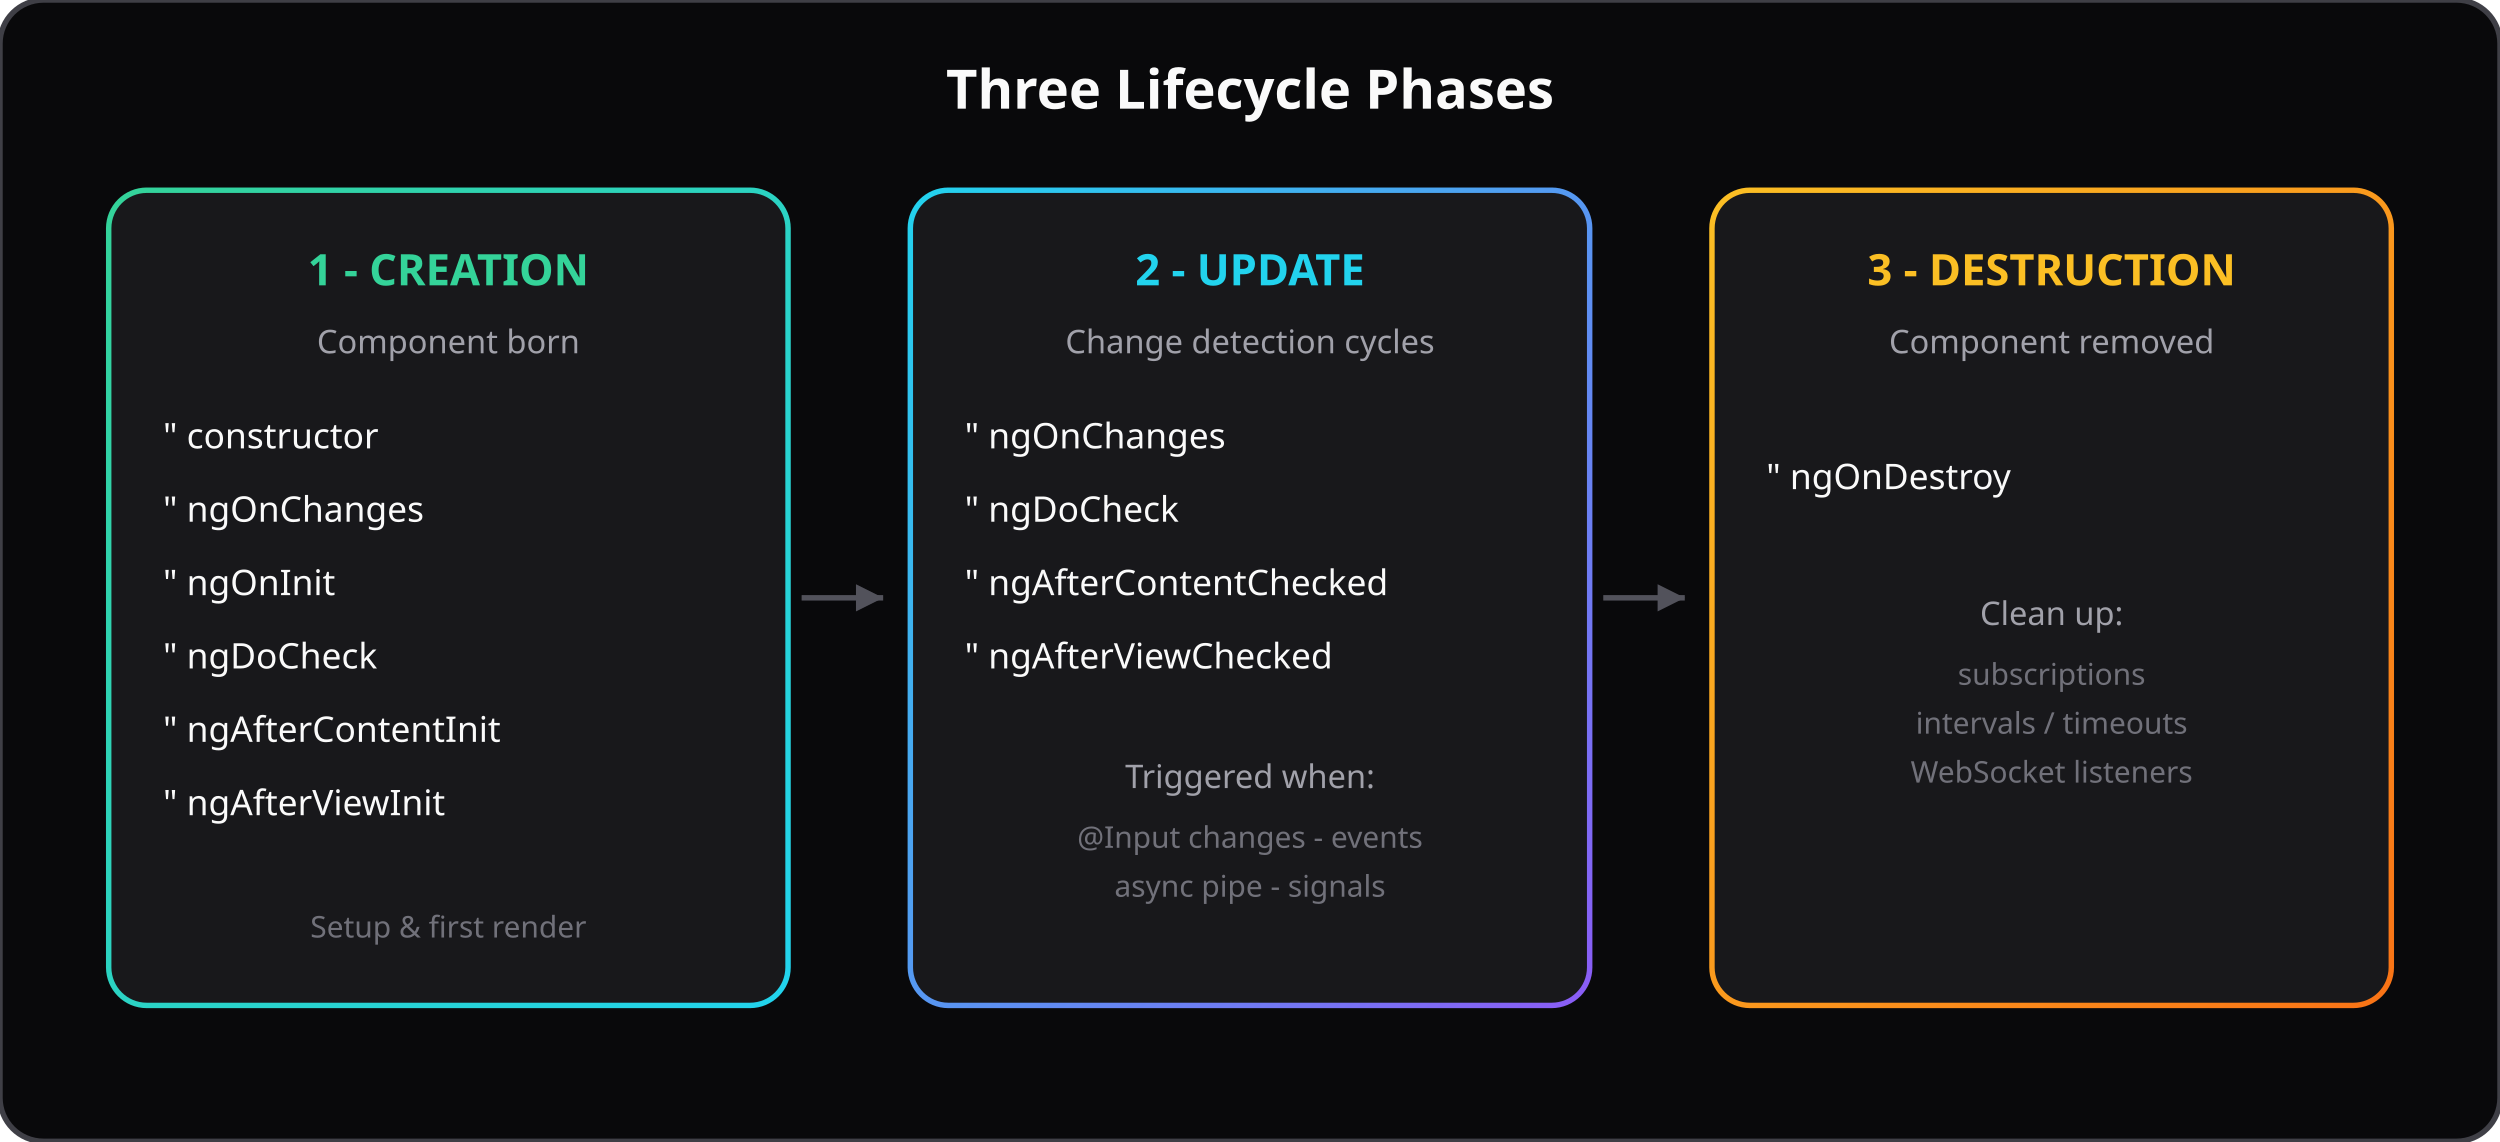
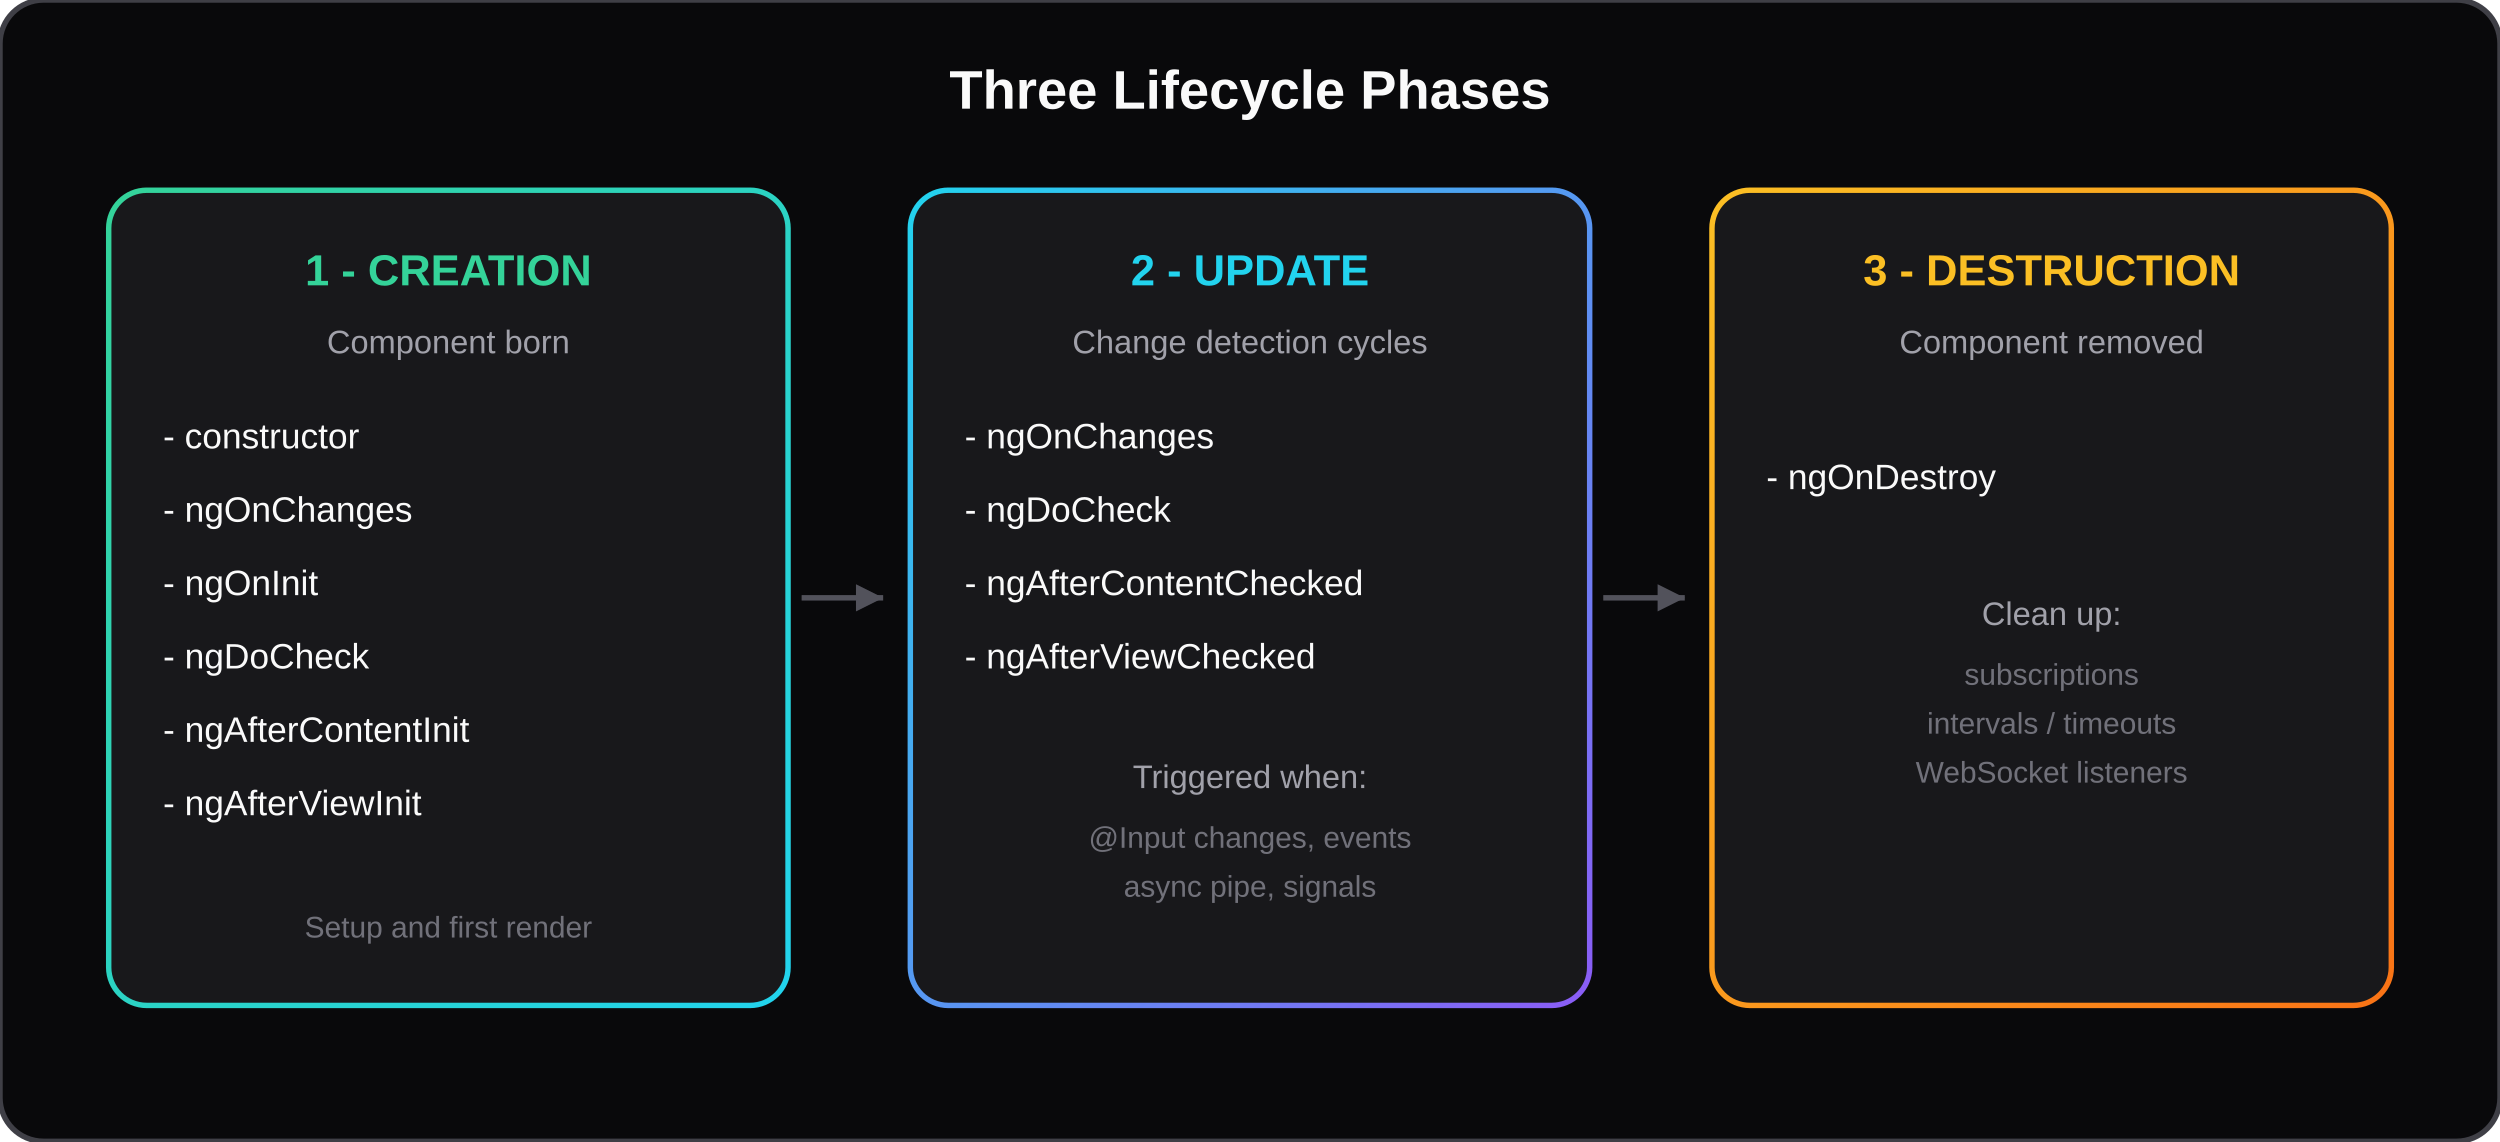
<svg xmlns="http://www.w3.org/2000/svg" viewBox="0 0 920 420" role="img" aria-label="Angular lifecycle phases diagram">
  <defs>
    <linearGradient id="g1" x1="0%" y1="0%" x2="100%" y2="100%">
      <stop offset="0%" stop-color="#34d399" />
      <stop offset="100%" stop-color="#22d3ee" />
    </linearGradient>
    <linearGradient id="g2" x1="0%" y1="0%" x2="100%" y2="100%">
      <stop offset="0%" stop-color="#22d3ee" />
      <stop offset="100%" stop-color="#8b5cf6" />
    </linearGradient>
    <linearGradient id="g3" x1="0%" y1="0%" x2="100%" y2="100%">
      <stop offset="0%" stop-color="#fbbf24" />
      <stop offset="100%" stop-color="#f97316" />
    </linearGradient>
  </defs>
  <rect width="920" height="420" rx="16" fill="#09090b" stroke="#3f3f46" stroke-width="2" />
-   <text x="460" y="40" text-anchor="middle" fill="#fafafa" font-family="system-ui,sans-serif" font-size="20" font-weight="700">Three Lifecycle Phases</text>
+   <text x="460" y="40" text-anchor="middle" fill="#fafafa" font-family="Arial,sans-serif" font-size="20" font-weight="700">Three Lifecycle Phases</text>
  <rect x="40" y="70" width="250" height="300" rx="14" fill="#18181b" stroke="url(#g1)" stroke-width="2" />
-   <text x="165" y="105" text-anchor="middle" fill="#34d399" font-size="16" font-weight="700" font-family="system-ui,sans-serif">1 - CREATION</text>
-   <text x="165" y="130" text-anchor="middle" fill="#a1a1aa" font-size="12" font-family="system-ui,sans-serif">Component born</text>
-   <g font-family="system-ui,sans-serif" font-size="13" fill="#fafafa">
-     <text x="60" y="165">" constructor</text>
-     <text x="60" y="192">" ngOnChanges</text>
-     <text x="60" y="219">" ngOnInit</text>
-     <text x="60" y="246">" ngDoCheck</text>
-     <text x="60" y="273">" ngAfterContentInit</text>
-     <text x="60" y="300">" ngAfterViewInit</text>
+   <text x="165" y="105" text-anchor="middle" fill="#34d399" font-size="16" font-weight="700" font-family="Arial,sans-serif">1 - CREATION</text>
+   <text x="165" y="130" text-anchor="middle" fill="#a1a1aa" font-size="12" font-family="Arial,sans-serif">Component born</text>
+   <g font-family="Arial,sans-serif" font-size="13" fill="#fafafa">
+     <text x="60" y="165">- constructor</text>
+     <text x="60" y="192">- ngOnChanges</text>
+     <text x="60" y="219">- ngOnInit</text>
+     <text x="60" y="246">- ngDoCheck</text>
+     <text x="60" y="273">- ngAfterContentInit</text>
+     <text x="60" y="300">- ngAfterViewInit</text>
  </g>
-   <text x="165" y="345" text-anchor="middle" fill="#71717a" font-size="11" font-family="system-ui,sans-serif">Setup &amp; first render</text>
+   <text x="165" y="345" text-anchor="middle" fill="#71717a" font-size="11" font-family="Arial,sans-serif">Setup and first render</text>
  <rect x="335" y="70" width="250" height="300" rx="14" fill="#18181b" stroke="url(#g2)" stroke-width="2" />
-   <text x="460" y="105" text-anchor="middle" fill="#22d3ee" font-size="16" font-weight="700" font-family="system-ui,sans-serif">2 - UPDATE</text>
-   <text x="460" y="130" text-anchor="middle" fill="#a1a1aa" font-size="12" font-family="system-ui,sans-serif">Change detection cycles</text>
-   <g font-family="system-ui,sans-serif" font-size="13" fill="#fafafa">
-     <text x="355" y="165">" ngOnChanges</text>
-     <text x="355" y="192">" ngDoCheck</text>
-     <text x="355" y="219">" ngAfterContentChecked</text>
-     <text x="355" y="246">" ngAfterViewChecked</text>
+   <text x="460" y="105" text-anchor="middle" fill="#22d3ee" font-size="16" font-weight="700" font-family="Arial,sans-serif">2 - UPDATE</text>
+   <text x="460" y="130" text-anchor="middle" fill="#a1a1aa" font-size="12" font-family="Arial,sans-serif">Change detection cycles</text>
+   <g font-family="Arial,sans-serif" font-size="13" fill="#fafafa">
+     <text x="355" y="165">- ngOnChanges</text>
+     <text x="355" y="192">- ngDoCheck</text>
+     <text x="355" y="219">- ngAfterContentChecked</text>
+     <text x="355" y="246">- ngAfterViewChecked</text>
  </g>
-   <text x="460" y="290" text-anchor="middle" fill="#a1a1aa" font-size="12" font-family="system-ui,sans-serif">Triggered when:</text>
-   <text x="460" y="312" text-anchor="middle" fill="#71717a" font-size="11" font-family="system-ui,sans-serif">@Input changes - events</text>
-   <text x="460" y="330" text-anchor="middle" fill="#71717a" font-size="11" font-family="system-ui,sans-serif">async pipe - signals</text>
+   <text x="460" y="290" text-anchor="middle" fill="#a1a1aa" font-size="12" font-family="Arial,sans-serif">Triggered when:</text>
+   <text x="460" y="312" text-anchor="middle" fill="#71717a" font-size="11" font-family="Arial,sans-serif">@Input changes, events</text>
+   <text x="460" y="330" text-anchor="middle" fill="#71717a" font-size="11" font-family="Arial,sans-serif">async pipe, signals</text>
  <rect x="630" y="70" width="250" height="300" rx="14" fill="#18181b" stroke="url(#g3)" stroke-width="2" />
-   <text x="755" y="105" text-anchor="middle" fill="#fbbf24" font-size="16" font-weight="700" font-family="system-ui,sans-serif">3 - DESTRUCTION</text>
-   <text x="755" y="130" text-anchor="middle" fill="#a1a1aa" font-size="12" font-family="system-ui,sans-serif">Component removed</text>
-   <g font-family="system-ui,sans-serif" font-size="13" fill="#fafafa">
-     <text x="650" y="180">" ngOnDestroy</text>
+   <text x="755" y="105" text-anchor="middle" fill="#fbbf24" font-size="16" font-weight="700" font-family="Arial,sans-serif">3 - DESTRUCTION</text>
+   <text x="755" y="130" text-anchor="middle" fill="#a1a1aa" font-size="12" font-family="Arial,sans-serif">Component removed</text>
+   <g font-family="Arial,sans-serif" font-size="13" fill="#fafafa">
+     <text x="650" y="180">- ngOnDestroy</text>
  </g>
-   <text x="755" y="230" text-anchor="middle" fill="#a1a1aa" font-size="12" font-family="system-ui,sans-serif">Clean up:</text>
-   <text x="755" y="252" text-anchor="middle" fill="#71717a" font-size="11" font-family="system-ui,sans-serif">subscriptions</text>
-   <text x="755" y="270" text-anchor="middle" fill="#71717a" font-size="11" font-family="system-ui,sans-serif">intervals / timeouts</text>
-   <text x="755" y="288" text-anchor="middle" fill="#71717a" font-size="11" font-family="system-ui,sans-serif">WebSocket listeners</text>
-   <path d="M 295 220 L 325 220" stroke="#52525b" stroke-width="2" marker-end="url(#arrow)" />
-   <path d="M 590 220 L 620 220" stroke="#52525b" stroke-width="2" />
+   <text x="755" y="230" text-anchor="middle" fill="#a1a1aa" font-size="12" font-family="Arial,sans-serif">Clean up:</text>
+   <text x="755" y="252" text-anchor="middle" fill="#71717a" font-size="11" font-family="Arial,sans-serif">subscriptions</text>
+   <text x="755" y="270" text-anchor="middle" fill="#71717a" font-size="11" font-family="Arial,sans-serif">intervals / timeouts</text>
+   <text x="755" y="288" text-anchor="middle" fill="#71717a" font-size="11" font-family="Arial,sans-serif">WebSocket listeners</text>
  <polygon points="325,220 315,215 315,225" fill="#52525b" />
+   <line x1="295" y1="220" x2="325" y2="220" stroke="#52525b" stroke-width="2" />
  <polygon points="620,220 610,215 610,225" fill="#52525b" />
+   <line x1="590" y1="220" x2="620" y2="220" stroke="#52525b" stroke-width="2" />
</svg>
